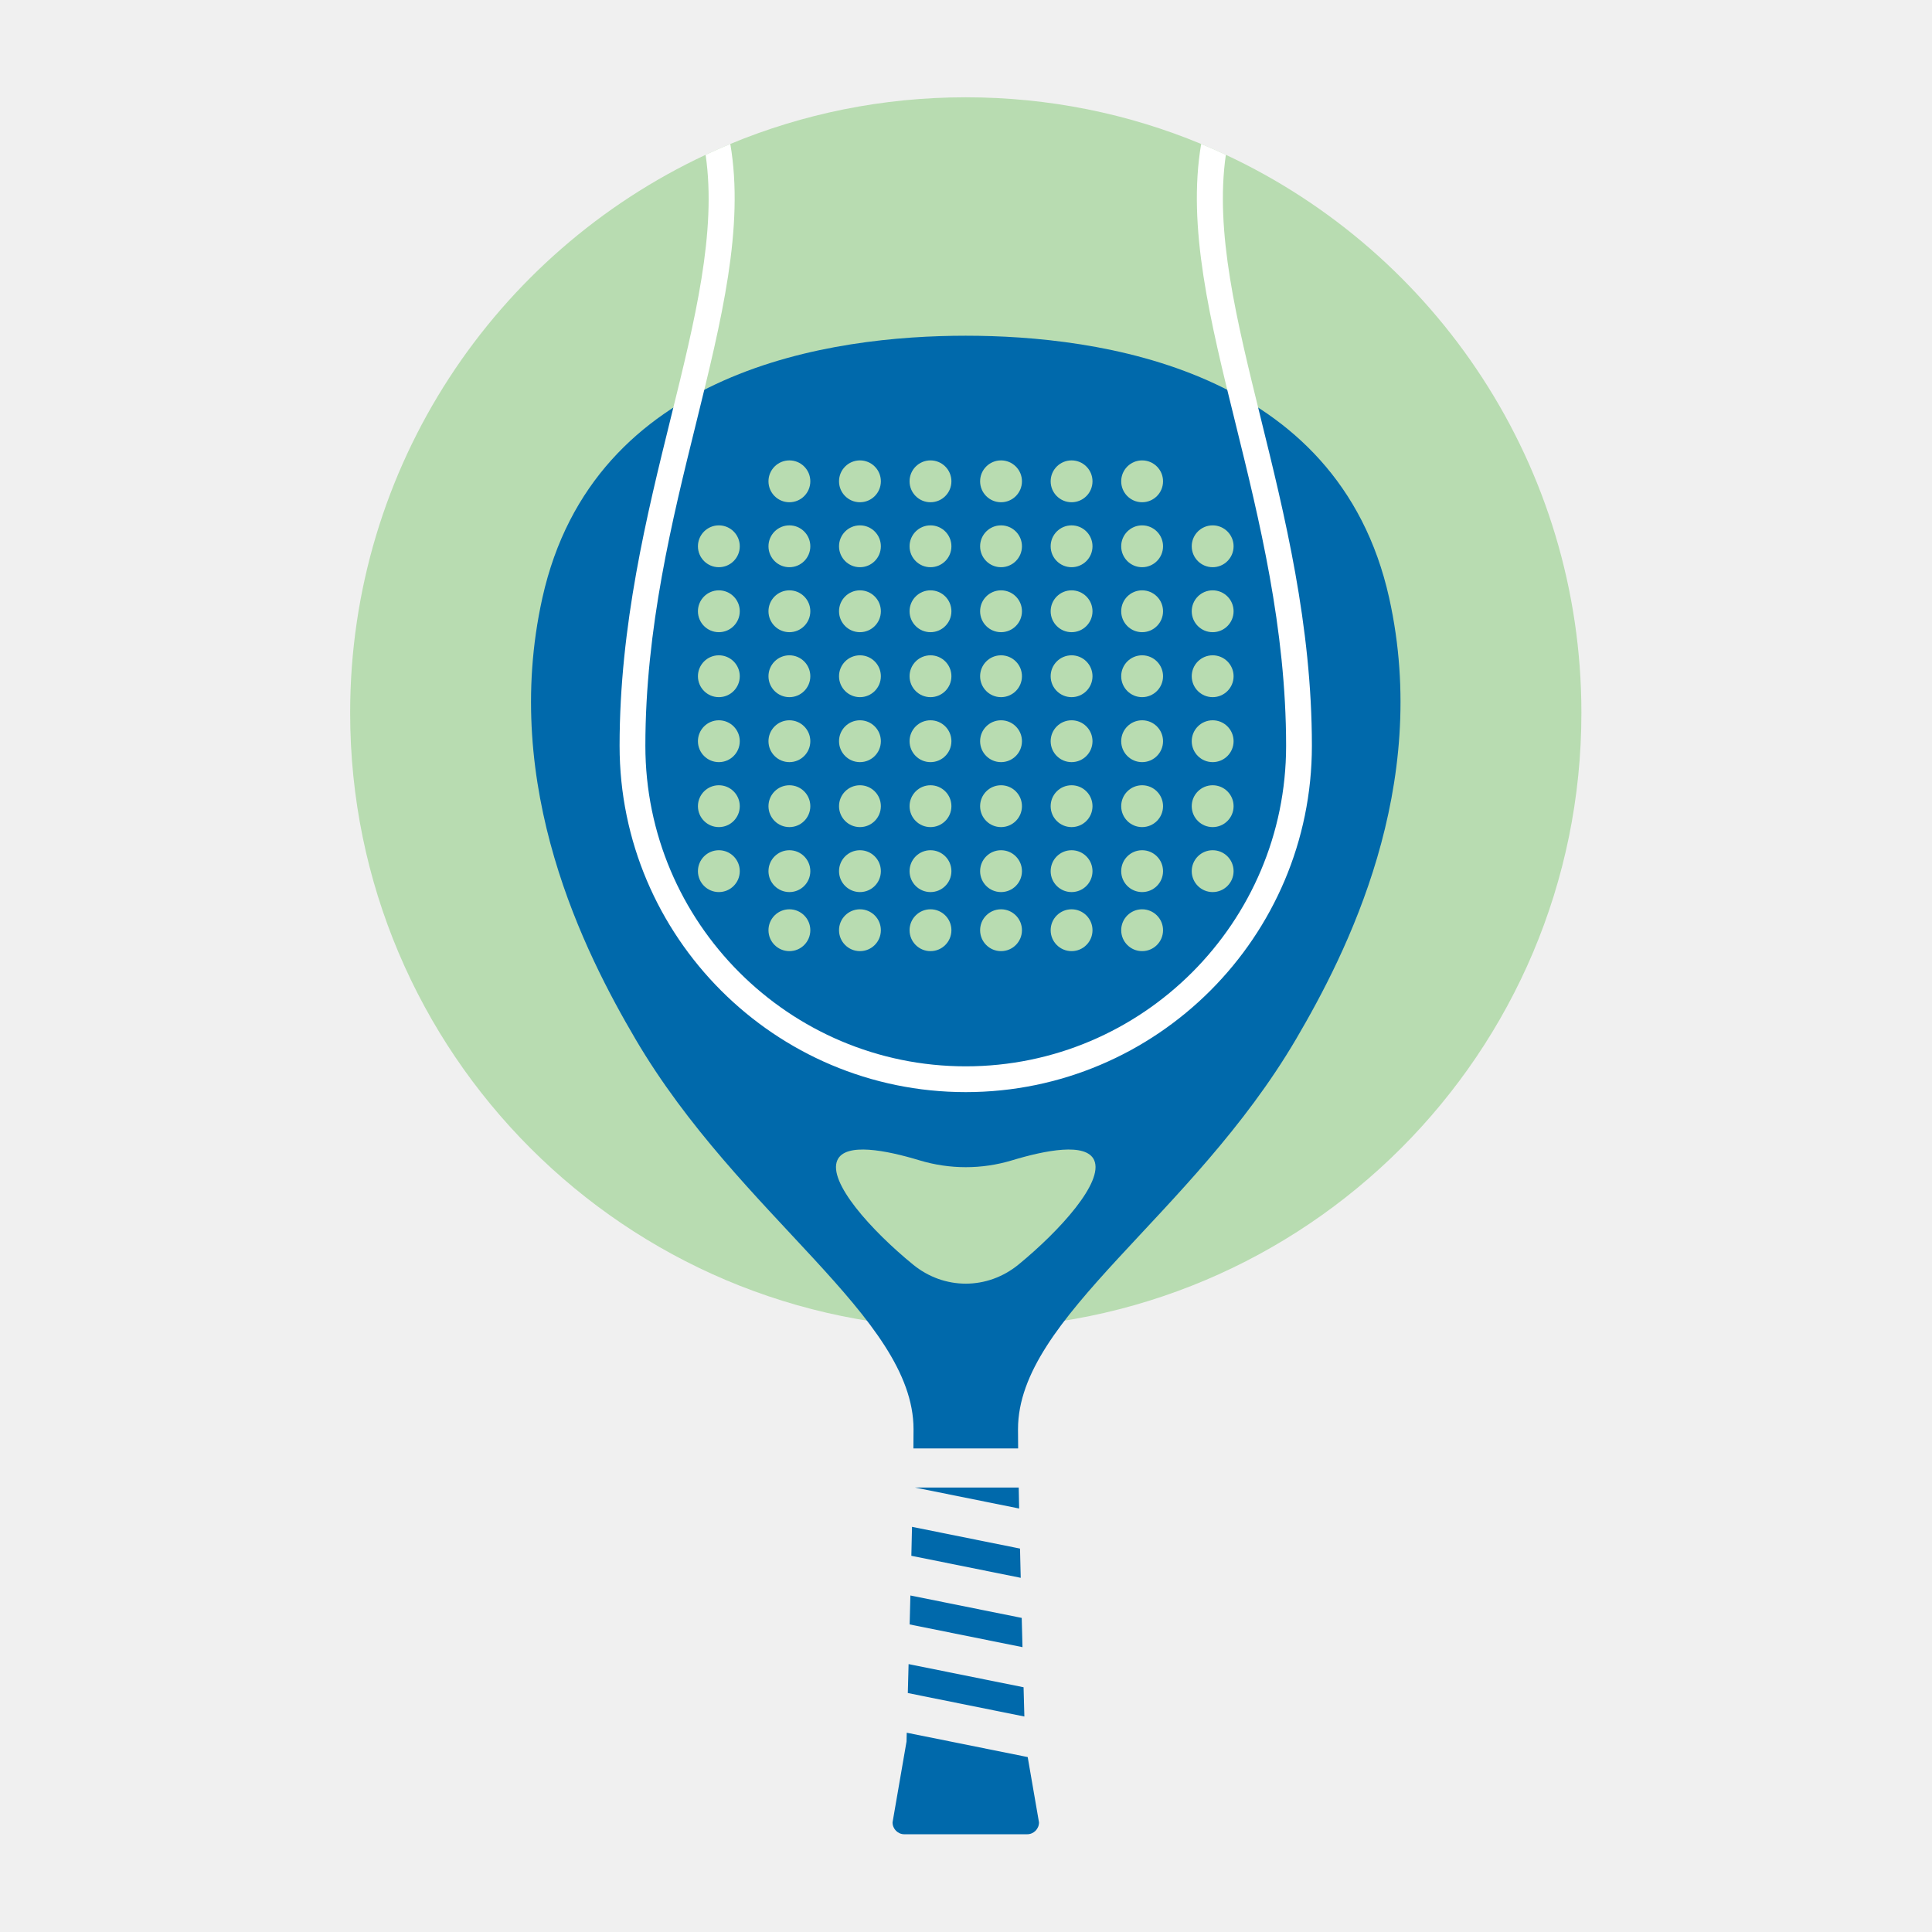
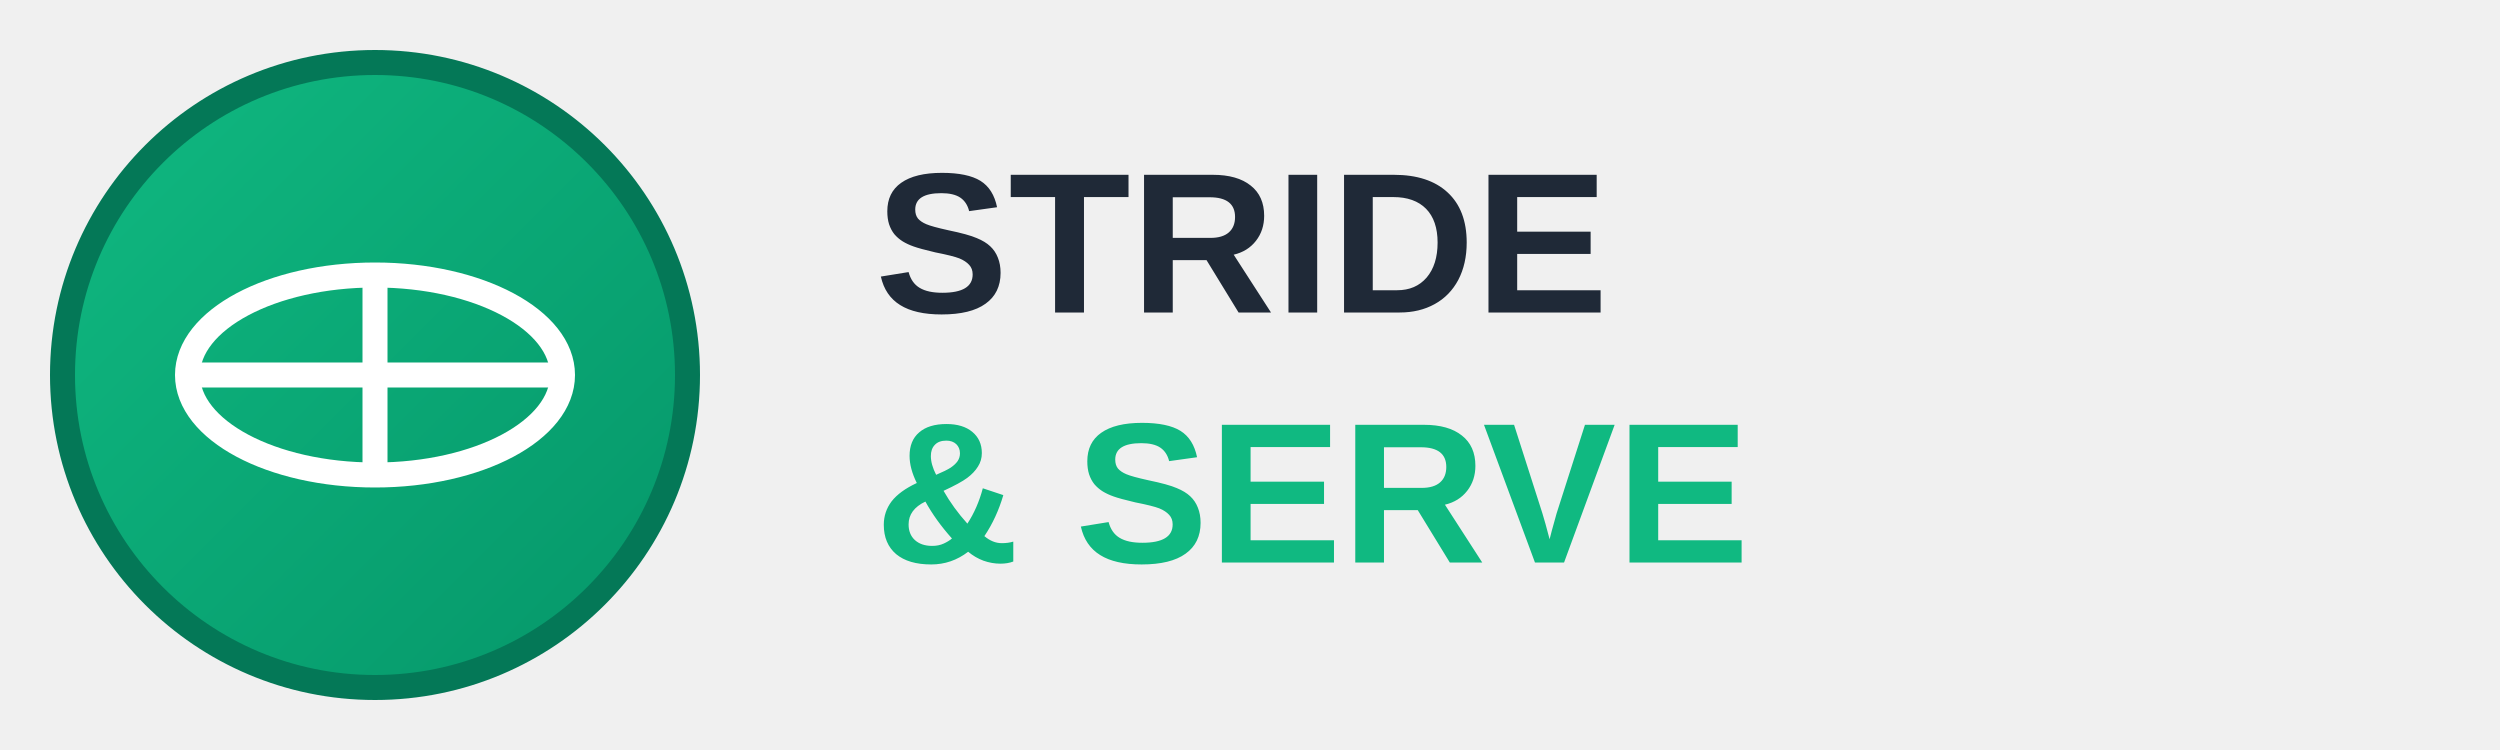
- <svg xmlns="http://www.w3.org/2000/svg" width="1427" height="1427" viewBox="0 0 1427 1427" version="1.1" xml:space="preserve" style="fill-rule:evenodd;clip-rule:evenodd;stroke-linejoin:round;stroke-miterlimit:2;">
-   <g id="OBJECTS" transform="matrix(4.16667,0,0,4.16667,-328.333,-221.777)">
-     <g transform="matrix(1,0,0,1,359.131,179.611)">
-       <path d="M0,-0.014C0,60.26 -48.864,109.124 -109.138,109.124C-169.398,109.124 -218.262,60.26 -218.262,-0.014C-218.262,-43.799 -192.467,-81.554 -155.248,-98.939C-153.817,-99.613 -152.344,-100.26 -150.871,-100.866C-138.015,-106.206 -123.921,-109.138 -109.138,-109.138C-94.355,-109.138 -80.26,-106.206 -67.404,-100.866C-65.918,-100.26 -64.472,-99.627 -63.027,-98.939C-25.794,-81.568 0,-43.799 0,-0.014" style="fill:rgb(184,220,177);fill-rule:nonzero;" />
-     </g>
-     <g transform="matrix(1,0,0,1,239.535,378.38)">
-       <path d="M0,-18.001C-0.023,-17.121 -0.036,-16.568 -0.036,-16.451L-2.516,-2.104C-2.516,-0.941 -1.575,0 -0.424,0L21.341,0C22.504,0 23.445,-0.941 23.445,-2.104L21.443,-13.682L0,-18.001Z" style="fill:rgb(0,105,171);fill-rule:nonzero;" />
-     </g>
-     <g transform="matrix(-0.980313,-0.197448,-0.197448,0.980313,239.96,351.38)">
-       <path d="M-20.071,-3.082L0.72,-3.082C0.404,-1.267 0.11,0.433 -0.158,1.974L-21.233,1.974C-20.909,0.561 -20.513,-1.158 -20.071,-3.082" style="fill:rgb(0,105,171);fill-rule:nonzero;" />
-     </g>
-     <g transform="matrix(-0.980314,-0.197444,-0.197444,0.980314,240.261,339.278)">
-       <path d="M-19.418,-3.146L0.714,-3.146C0.414,-1.435 0.118,0.256 -0.17,1.911L-20.575,1.91C-20.202,0.283 -19.814,-1.414 -19.418,-3.146" style="fill:rgb(0,105,171);fill-rule:nonzero;" />
-     </g>
-     <g transform="matrix(1,0,0,1,259.459,316.914)">
-       <path d="M0,3.723C-0.026,2.44 -0.051,1.199 -0.073,0L-18.484,0L0,3.723Z" style="fill:rgb(0,105,171);fill-rule:nonzero;" />
-     </g>
-     <g transform="matrix(1,0,0,1,293.765,268.949)">
-       <path d="M0,-115.175C-2.048,-115.175 -3.709,-116.835 -3.709,-118.884C-3.709,-120.932 -2.048,-122.593 0,-122.593C2.048,-122.593 3.709,-120.932 3.709,-118.884C3.709,-116.835 2.048,-115.175 0,-115.175M0,-103.657C-2.048,-103.657 -3.709,-105.318 -3.709,-107.366C-3.709,-109.415 -2.048,-111.075 0,-111.075C2.048,-111.075 3.709,-109.415 3.709,-107.366C3.709,-105.318 2.048,-103.657 0,-103.657M0,-92.14C-2.048,-92.14 -3.709,-93.8 -3.709,-95.849C-3.709,-97.897 -2.048,-99.558 0,-99.558C2.048,-99.558 3.709,-97.897 3.709,-95.849C3.709,-93.8 2.048,-92.14 0,-92.14M0,-80.622C-2.048,-80.622 -3.709,-82.283 -3.709,-84.331C-3.709,-86.38 -2.048,-88.04 0,-88.04C2.048,-88.04 3.709,-86.38 3.709,-84.331C3.709,-82.283 2.048,-80.622 0,-80.622M0,-69.105C-2.048,-69.105 -3.709,-70.765 -3.709,-72.814C-3.709,-74.862 -2.048,-76.523 0,-76.523C2.048,-76.523 3.709,-74.862 3.709,-72.814C3.709,-70.765 2.048,-69.105 0,-69.105M0,-57.587C-2.048,-57.587 -3.709,-59.248 -3.709,-61.296C-3.709,-63.345 -2.048,-65.005 0,-65.005C2.048,-65.005 3.709,-63.345 3.709,-61.296C3.709,-59.248 2.048,-57.587 0,-57.587M-12.505,-126.692C-14.553,-126.692 -16.214,-128.353 -16.214,-130.402C-16.214,-132.45 -14.553,-134.11 -12.505,-134.11C-10.457,-134.11 -8.796,-132.45 -8.796,-130.402C-8.796,-128.353 -10.457,-126.692 -12.505,-126.692M-12.505,-115.175C-14.553,-115.175 -16.214,-116.835 -16.214,-118.884C-16.214,-120.932 -14.553,-122.593 -12.505,-122.593C-10.457,-122.593 -8.796,-120.932 -8.796,-118.884C-8.796,-116.835 -10.457,-115.175 -12.505,-115.175M-12.505,-103.657C-14.553,-103.657 -16.214,-105.318 -16.214,-107.366C-16.214,-109.415 -14.553,-111.075 -12.505,-111.075C-10.457,-111.075 -8.796,-109.415 -8.796,-107.366C-8.796,-105.318 -10.457,-103.657 -12.505,-103.657M-12.505,-92.14C-14.553,-92.14 -16.214,-93.8 -16.214,-95.849C-16.214,-97.897 -14.553,-99.558 -12.505,-99.558C-10.457,-99.558 -8.796,-97.897 -8.796,-95.849C-8.796,-93.8 -10.457,-92.14 -12.505,-92.14M-12.505,-80.622C-14.553,-80.622 -16.214,-82.283 -16.214,-84.331C-16.214,-86.38 -14.553,-88.04 -12.505,-88.04C-10.457,-88.04 -8.796,-86.38 -8.796,-84.331C-8.796,-82.283 -10.457,-80.622 -12.505,-80.622M-12.505,-69.105C-14.553,-69.105 -16.214,-70.765 -16.214,-72.814C-16.214,-74.862 -14.553,-76.523 -12.505,-76.523C-10.457,-76.523 -8.796,-74.862 -8.796,-72.814C-8.796,-70.765 -10.457,-69.105 -12.505,-69.105M-12.505,-57.587C-14.553,-57.587 -16.214,-59.248 -16.214,-61.296C-16.214,-63.345 -14.553,-65.005 -12.505,-65.005C-10.457,-65.005 -8.796,-63.345 -8.796,-61.296C-8.796,-59.248 -10.457,-57.587 -12.505,-57.587M-12.505,-47.117C-14.553,-47.117 -16.214,-48.777 -16.214,-50.826C-16.214,-52.874 -14.553,-54.535 -12.505,-54.535C-10.457,-54.535 -8.796,-52.874 -8.796,-50.826C-8.796,-48.777 -10.457,-47.117 -12.505,-47.117M-34.406,8.433C-39.931,12.961 -47.603,12.961 -53.127,8.433C-60.5,2.411 -68.283,-6.213 -66.522,-10.077C-65.094,-13.232 -57.887,-11.826 -51.965,-10.033C-46.606,-8.416 -40.927,-8.416 -35.569,-10.033C-29.646,-11.826 -22.45,-13.232 -21.011,-10.077C-19.262,-6.213 -27.044,2.4 -34.406,8.433M-75.031,-126.692C-77.079,-126.692 -78.74,-128.353 -78.74,-130.402C-78.74,-132.45 -77.079,-134.11 -75.031,-134.11C-72.982,-134.11 -71.322,-132.45 -71.322,-130.402C-71.322,-128.353 -72.982,-126.692 -75.031,-126.692M-75.031,-115.175C-77.079,-115.175 -78.74,-116.835 -78.74,-118.884C-78.74,-120.932 -77.079,-122.593 -75.031,-122.593C-72.982,-122.593 -71.322,-120.932 -71.322,-118.884C-71.322,-116.835 -72.982,-115.175 -75.031,-115.175M-75.031,-103.657C-77.079,-103.657 -78.74,-105.318 -78.74,-107.366C-78.74,-109.415 -77.079,-111.075 -75.031,-111.075C-72.982,-111.075 -71.322,-109.415 -71.322,-107.366C-71.322,-105.318 -72.982,-103.657 -75.031,-103.657M-75.031,-92.14C-77.079,-92.14 -78.74,-93.8 -78.74,-95.849C-78.74,-97.897 -77.079,-99.558 -75.031,-99.558C-72.982,-99.558 -71.322,-97.897 -71.322,-95.849C-71.322,-93.8 -72.982,-92.14 -75.031,-92.14M-75.031,-80.622C-77.079,-80.622 -78.74,-82.283 -78.74,-84.331C-78.74,-86.38 -77.079,-88.04 -75.031,-88.04C-72.982,-88.04 -71.322,-86.38 -71.322,-84.331C-71.322,-82.283 -72.982,-80.622 -75.031,-80.622M-75.031,-69.105C-77.079,-69.105 -78.74,-70.765 -78.74,-72.814C-78.74,-74.862 -77.079,-76.523 -75.031,-76.523C-72.982,-76.523 -71.322,-74.862 -71.322,-72.814C-71.322,-70.765 -72.982,-69.105 -75.031,-69.105M-75.031,-57.587C-77.079,-57.587 -78.74,-59.248 -78.74,-61.296C-78.74,-63.345 -77.079,-65.005 -75.031,-65.005C-72.982,-65.005 -71.322,-63.345 -71.322,-61.296C-71.322,-59.248 -72.982,-57.587 -75.031,-57.587M-75.031,-47.117C-77.079,-47.117 -78.74,-48.777 -78.74,-50.826C-78.74,-52.874 -77.079,-54.535 -75.031,-54.535C-72.982,-54.535 -71.322,-52.874 -71.322,-50.826C-71.322,-48.777 -72.982,-47.117 -75.031,-47.117M-87.536,-115.175C-89.584,-115.175 -91.245,-116.835 -91.245,-118.884C-91.245,-120.932 -89.584,-122.593 -87.536,-122.593C-85.487,-122.593 -83.827,-120.932 -83.827,-118.884C-83.827,-116.835 -85.487,-115.175 -87.536,-115.175M-87.536,-103.657C-89.584,-103.657 -91.245,-105.318 -91.245,-107.366C-91.245,-109.415 -89.584,-111.075 -87.536,-111.075C-85.487,-111.075 -83.827,-109.415 -83.827,-107.366C-83.827,-105.318 -85.487,-103.657 -87.536,-103.657M-87.536,-92.14C-89.584,-92.14 -91.245,-93.8 -91.245,-95.849C-91.245,-97.897 -89.584,-99.558 -87.536,-99.558C-85.487,-99.558 -83.827,-97.897 -83.827,-95.849C-83.827,-93.8 -85.487,-92.14 -87.536,-92.14M-87.536,-80.622C-89.584,-80.622 -91.245,-82.283 -91.245,-84.331C-91.245,-86.38 -89.584,-88.04 -87.536,-88.04C-85.487,-88.04 -83.827,-86.38 -83.827,-84.331C-83.827,-82.283 -85.487,-80.622 -87.536,-80.622M-87.536,-69.105C-89.584,-69.105 -91.245,-70.765 -91.245,-72.814C-91.245,-74.862 -89.584,-76.523 -87.536,-76.523C-85.487,-76.523 -83.827,-74.862 -83.827,-72.814C-83.827,-70.765 -85.487,-69.105 -87.536,-69.105M-87.536,-57.587C-89.584,-57.587 -91.245,-59.248 -91.245,-61.296C-91.245,-63.345 -89.584,-65.005 -87.536,-65.005C-85.487,-65.005 -83.827,-63.345 -83.827,-61.296C-83.827,-59.248 -85.487,-57.587 -87.536,-57.587M-62.525,-54.535C-60.477,-54.535 -58.817,-52.874 -58.817,-50.826C-58.817,-48.777 -60.477,-47.117 -62.525,-47.117C-64.574,-47.117 -66.234,-48.777 -66.234,-50.826C-66.234,-52.874 -64.574,-54.535 -62.525,-54.535M-62.525,-65.005C-60.477,-65.005 -58.817,-63.345 -58.817,-61.296C-58.817,-59.248 -60.477,-57.587 -62.525,-57.587C-64.574,-57.587 -66.234,-59.248 -66.234,-61.296C-66.234,-63.345 -64.574,-65.005 -62.525,-65.005M-62.525,-76.523C-60.477,-76.523 -58.817,-74.862 -58.817,-72.814C-58.817,-70.765 -60.477,-69.105 -62.525,-69.105C-64.574,-69.105 -66.234,-70.765 -66.234,-72.814C-66.234,-74.862 -64.574,-76.523 -62.525,-76.523M-62.525,-88.04C-60.477,-88.04 -58.817,-86.38 -58.817,-84.331C-58.817,-82.283 -60.477,-80.622 -62.525,-80.622C-64.574,-80.622 -66.234,-82.283 -66.234,-84.331C-66.234,-86.38 -64.574,-88.04 -62.525,-88.04M-62.525,-99.558C-60.477,-99.558 -58.817,-97.897 -58.817,-95.849C-58.817,-93.8 -60.477,-92.14 -62.525,-92.14C-64.574,-92.14 -66.234,-93.8 -66.234,-95.849C-66.234,-97.897 -64.574,-99.558 -62.525,-99.558M-62.525,-111.075C-60.477,-111.075 -58.817,-109.415 -58.817,-107.366C-58.817,-105.318 -60.477,-103.657 -62.525,-103.657C-64.574,-103.657 -66.234,-105.318 -66.234,-107.366C-66.234,-109.415 -64.574,-111.075 -62.525,-111.075M-62.525,-122.593C-60.477,-122.593 -58.817,-120.932 -58.817,-118.884C-58.817,-116.835 -60.477,-115.175 -62.525,-115.175C-64.574,-115.175 -66.234,-116.835 -66.234,-118.884C-66.234,-120.932 -64.574,-122.593 -62.525,-122.593M-62.525,-134.11C-60.477,-134.11 -58.817,-132.45 -58.817,-130.402C-58.817,-128.353 -60.477,-126.692 -62.525,-126.692C-64.574,-126.692 -66.234,-128.353 -66.234,-130.402C-66.234,-132.45 -64.574,-134.11 -62.525,-134.11M-50.02,-54.535C-47.972,-54.535 -46.311,-52.874 -46.311,-50.826C-46.311,-48.777 -47.972,-47.117 -50.02,-47.117C-52.069,-47.117 -53.729,-48.777 -53.729,-50.826C-53.729,-52.874 -52.069,-54.535 -50.02,-54.535M-50.02,-65.005C-47.972,-65.005 -46.311,-63.345 -46.311,-61.296C-46.311,-59.248 -47.972,-57.587 -50.02,-57.587C-52.069,-57.587 -53.729,-59.248 -53.729,-61.296C-53.729,-63.345 -52.069,-65.005 -50.02,-65.005M-50.02,-76.523C-47.972,-76.523 -46.311,-74.862 -46.311,-72.814C-46.311,-70.765 -47.972,-69.105 -50.02,-69.105C-52.069,-69.105 -53.729,-70.765 -53.729,-72.814C-53.729,-74.862 -52.069,-76.523 -50.02,-76.523M-50.02,-88.04C-47.972,-88.04 -46.311,-86.38 -46.311,-84.331C-46.311,-82.283 -47.972,-80.622 -50.02,-80.622C-52.069,-80.622 -53.729,-82.283 -53.729,-84.331C-53.729,-86.38 -52.069,-88.04 -50.02,-88.04M-50.02,-99.558C-47.972,-99.558 -46.311,-97.897 -46.311,-95.849C-46.311,-93.8 -47.972,-92.14 -50.02,-92.14C-52.069,-92.14 -53.729,-93.8 -53.729,-95.849C-53.729,-97.897 -52.069,-99.558 -50.02,-99.558M-50.02,-111.075C-47.972,-111.075 -46.311,-109.415 -46.311,-107.366C-46.311,-105.318 -47.972,-103.657 -50.02,-103.657C-52.069,-103.657 -53.729,-105.318 -53.729,-107.366C-53.729,-109.415 -52.069,-111.075 -50.02,-111.075M-50.02,-122.593C-47.972,-122.593 -46.311,-120.932 -46.311,-118.884C-46.311,-116.835 -47.972,-115.175 -50.02,-115.175C-52.069,-115.175 -53.729,-116.835 -53.729,-118.884C-53.729,-120.932 -52.069,-122.593 -50.02,-122.593M-50.02,-134.11C-47.972,-134.11 -46.311,-132.45 -46.311,-130.402C-46.311,-128.353 -47.972,-126.692 -50.02,-126.692C-52.069,-126.692 -53.729,-128.353 -53.729,-130.402C-53.729,-132.45 -52.069,-134.11 -50.02,-134.11M-37.515,-54.535C-35.467,-54.535 -33.806,-52.874 -33.806,-50.826C-33.806,-48.777 -35.467,-47.117 -37.515,-47.117C-39.564,-47.117 -41.224,-48.777 -41.224,-50.826C-41.224,-52.874 -39.564,-54.535 -37.515,-54.535M-37.515,-65.005C-35.467,-65.005 -33.806,-63.345 -33.806,-61.296C-33.806,-59.248 -35.467,-57.587 -37.515,-57.587C-39.564,-57.587 -41.224,-59.248 -41.224,-61.296C-41.224,-63.345 -39.564,-65.005 -37.515,-65.005M-37.515,-76.523C-35.467,-76.523 -33.806,-74.862 -33.806,-72.814C-33.806,-70.765 -35.467,-69.105 -37.515,-69.105C-39.564,-69.105 -41.224,-70.765 -41.224,-72.814C-41.224,-74.862 -39.564,-76.523 -37.515,-76.523M-37.515,-88.04C-35.467,-88.04 -33.806,-86.38 -33.806,-84.331C-33.806,-82.283 -35.467,-80.622 -37.515,-80.622C-39.564,-80.622 -41.224,-82.283 -41.224,-84.331C-41.224,-86.38 -39.564,-88.04 -37.515,-88.04M-37.515,-99.558C-35.467,-99.558 -33.806,-97.897 -33.806,-95.849C-33.806,-93.8 -35.467,-92.14 -37.515,-92.14C-39.564,-92.14 -41.224,-93.8 -41.224,-95.849C-41.224,-97.897 -39.564,-99.558 -37.515,-99.558M-37.515,-111.075C-35.467,-111.075 -33.806,-109.415 -33.806,-107.366C-33.806,-105.318 -35.467,-103.657 -37.515,-103.657C-39.564,-103.657 -41.224,-105.318 -41.224,-107.366C-41.224,-109.415 -39.564,-111.075 -37.515,-111.075M-37.515,-122.593C-35.467,-122.593 -33.806,-120.932 -33.806,-118.884C-33.806,-116.835 -35.467,-115.175 -37.515,-115.175C-39.564,-115.175 -41.224,-116.835 -41.224,-118.884C-41.224,-120.932 -39.564,-122.593 -37.515,-122.593M-37.515,-134.11C-35.467,-134.11 -33.806,-132.45 -33.806,-130.402C-33.806,-128.353 -35.467,-126.692 -37.515,-126.692C-39.564,-126.692 -41.224,-128.353 -41.224,-130.402C-41.224,-132.45 -39.564,-134.11 -37.515,-134.11M-25.01,-54.535C-22.962,-54.535 -21.301,-52.874 -21.301,-50.826C-21.301,-48.777 -22.962,-47.117 -25.01,-47.117C-27.059,-47.117 -28.719,-48.777 -28.719,-50.826C-28.719,-52.874 -27.059,-54.535 -25.01,-54.535M-25.01,-65.005C-22.962,-65.005 -21.301,-63.345 -21.301,-61.296C-21.301,-59.248 -22.962,-57.587 -25.01,-57.587C-27.059,-57.587 -28.719,-59.248 -28.719,-61.296C-28.719,-63.345 -27.059,-65.005 -25.01,-65.005M-25.01,-76.523C-22.962,-76.523 -21.301,-74.862 -21.301,-72.814C-21.301,-70.765 -22.962,-69.105 -25.01,-69.105C-27.059,-69.105 -28.719,-70.765 -28.719,-72.814C-28.719,-74.862 -27.059,-76.523 -25.01,-76.523M-25.01,-88.04C-22.962,-88.04 -21.301,-86.38 -21.301,-84.331C-21.301,-82.283 -22.962,-80.622 -25.01,-80.622C-27.059,-80.622 -28.719,-82.283 -28.719,-84.331C-28.719,-86.38 -27.059,-88.04 -25.01,-88.04M-25.01,-99.558C-22.962,-99.558 -21.301,-97.897 -21.301,-95.849C-21.301,-93.8 -22.962,-92.14 -25.01,-92.14C-27.059,-92.14 -28.719,-93.8 -28.719,-95.849C-28.719,-97.897 -27.059,-99.558 -25.01,-99.558M-25.01,-111.075C-22.962,-111.075 -21.301,-109.415 -21.301,-107.366C-21.301,-105.318 -22.962,-103.657 -25.01,-103.657C-27.059,-103.657 -28.719,-105.318 -28.719,-107.366C-28.719,-109.415 -27.059,-111.075 -25.01,-111.075M-25.01,-122.593C-22.962,-122.593 -21.301,-120.932 -21.301,-118.884C-21.301,-116.835 -22.962,-115.175 -25.01,-115.175C-27.059,-115.175 -28.719,-116.835 -28.719,-118.884C-28.719,-120.932 -27.059,-122.593 -25.01,-122.593M-25.01,-134.11C-22.962,-134.11 -21.301,-132.45 -21.301,-130.402C-21.301,-128.353 -22.962,-126.692 -25.01,-126.692C-27.059,-126.692 -28.719,-128.353 -28.719,-130.402C-28.719,-132.45 -27.059,-134.11 -25.01,-134.11M31.287,-109.735C22.22,-150.475 -20.258,-156.21 -43.772,-156.21C-67.275,-156.21 -109.753,-150.475 -118.82,-109.735C-126.293,-76.136 -111.193,-46.643 -102.314,-31.521C-83.826,-0.058 -53.027,17.722 -53.027,37.627C-53.027,38.596 -53.035,39.754 -53.049,41.035L-34.484,41.035C-34.498,39.754 -34.506,38.596 -34.506,37.627C-34.506,17.722 -3.707,-0.058 14.781,-31.521C23.659,-46.643 38.76,-76.136 31.287,-109.735" style="fill:rgb(0,105,171);fill-rule:nonzero;" />
-     </g>
-     <g transform="matrix(-0.980314,-0.197445,-0.197445,0.980314,240.534,327.163)">
-       <path d="M-18.819,-3.203L0.711,-3.203C0.415,-1.548 0.115,0.142 -0.188,1.854L-19.964,1.853C-19.579,0.161 -19.196,-1.53 -18.819,-3.203" style="fill:rgb(0,105,171);fill-rule:nonzero;" />
-     </g>
-     <g transform="matrix(1,0,0,1,311.355,140.134)">
-       <path d="M0,45.299C0,79.145 -27.515,106.688 -61.362,106.688C-95.194,106.688 -122.723,79.145 -122.723,45.299C-122.723,23.937 -117.892,4.364 -113.625,-12.911C-109.344,-30.212 -105.49,-45.821 -107.472,-59.462C-106.041,-60.136 -104.568,-60.783 -103.095,-61.389C-100.576,-46.661 -104.65,-30.144 -109.179,-11.809C-113.391,5.203 -118.153,24.487 -118.153,45.299C-118.153,76.627 -92.675,102.118 -61.362,102.118C-30.048,102.118 -4.57,76.627 -4.57,45.299C-4.57,24.487 -9.332,5.203 -13.53,-11.809C-18.059,-30.13 -22.133,-46.647 -19.628,-61.389C-18.141,-60.783 -16.696,-60.15 -15.251,-59.462C-17.219,-45.835 -13.365,-30.212 -9.098,-12.911C-4.831,4.364 0,23.937 0,45.299" style="fill:white;fill-rule:nonzero;" />
-     </g>
-   </g>
+ <svg xmlns="http://www.w3.org/2000/svg" width="200" height="60" viewBox="0 0 200 60">
+   <defs>
+     <linearGradient id="logoGradient" x1="0%" y1="0%" x2="100%" y2="100%">
+       <stop offset="0%" style="stop-color:#10B981;stop-opacity:1" />
+       <stop offset="100%" style="stop-color:#059669;stop-opacity:1" />
+     </linearGradient>
+   </defs>
+   <circle cx="30" cy="30" r="25" fill="url(#logoGradient)" stroke="#047857" stroke-width="2" />
+   <ellipse cx="30" cy="30" rx="15" ry="8" fill="none" stroke="white" stroke-width="2" />
+   <line x1="30" y1="22" x2="30" y2="38" stroke="white" stroke-width="2" />
+   <line x1="15" y1="30" x2="45" y2="30" stroke="white" stroke-width="2" />
+   <text x="70" y="25" font-family="Arial, sans-serif" font-size="16" font-weight="bold" fill="#1F2937">STRIDE</text>
+   <text x="70" y="45" font-family="Arial, sans-serif" font-size="16" font-weight="bold" fill="#10B981">&amp; SERVE</text>
</svg>
